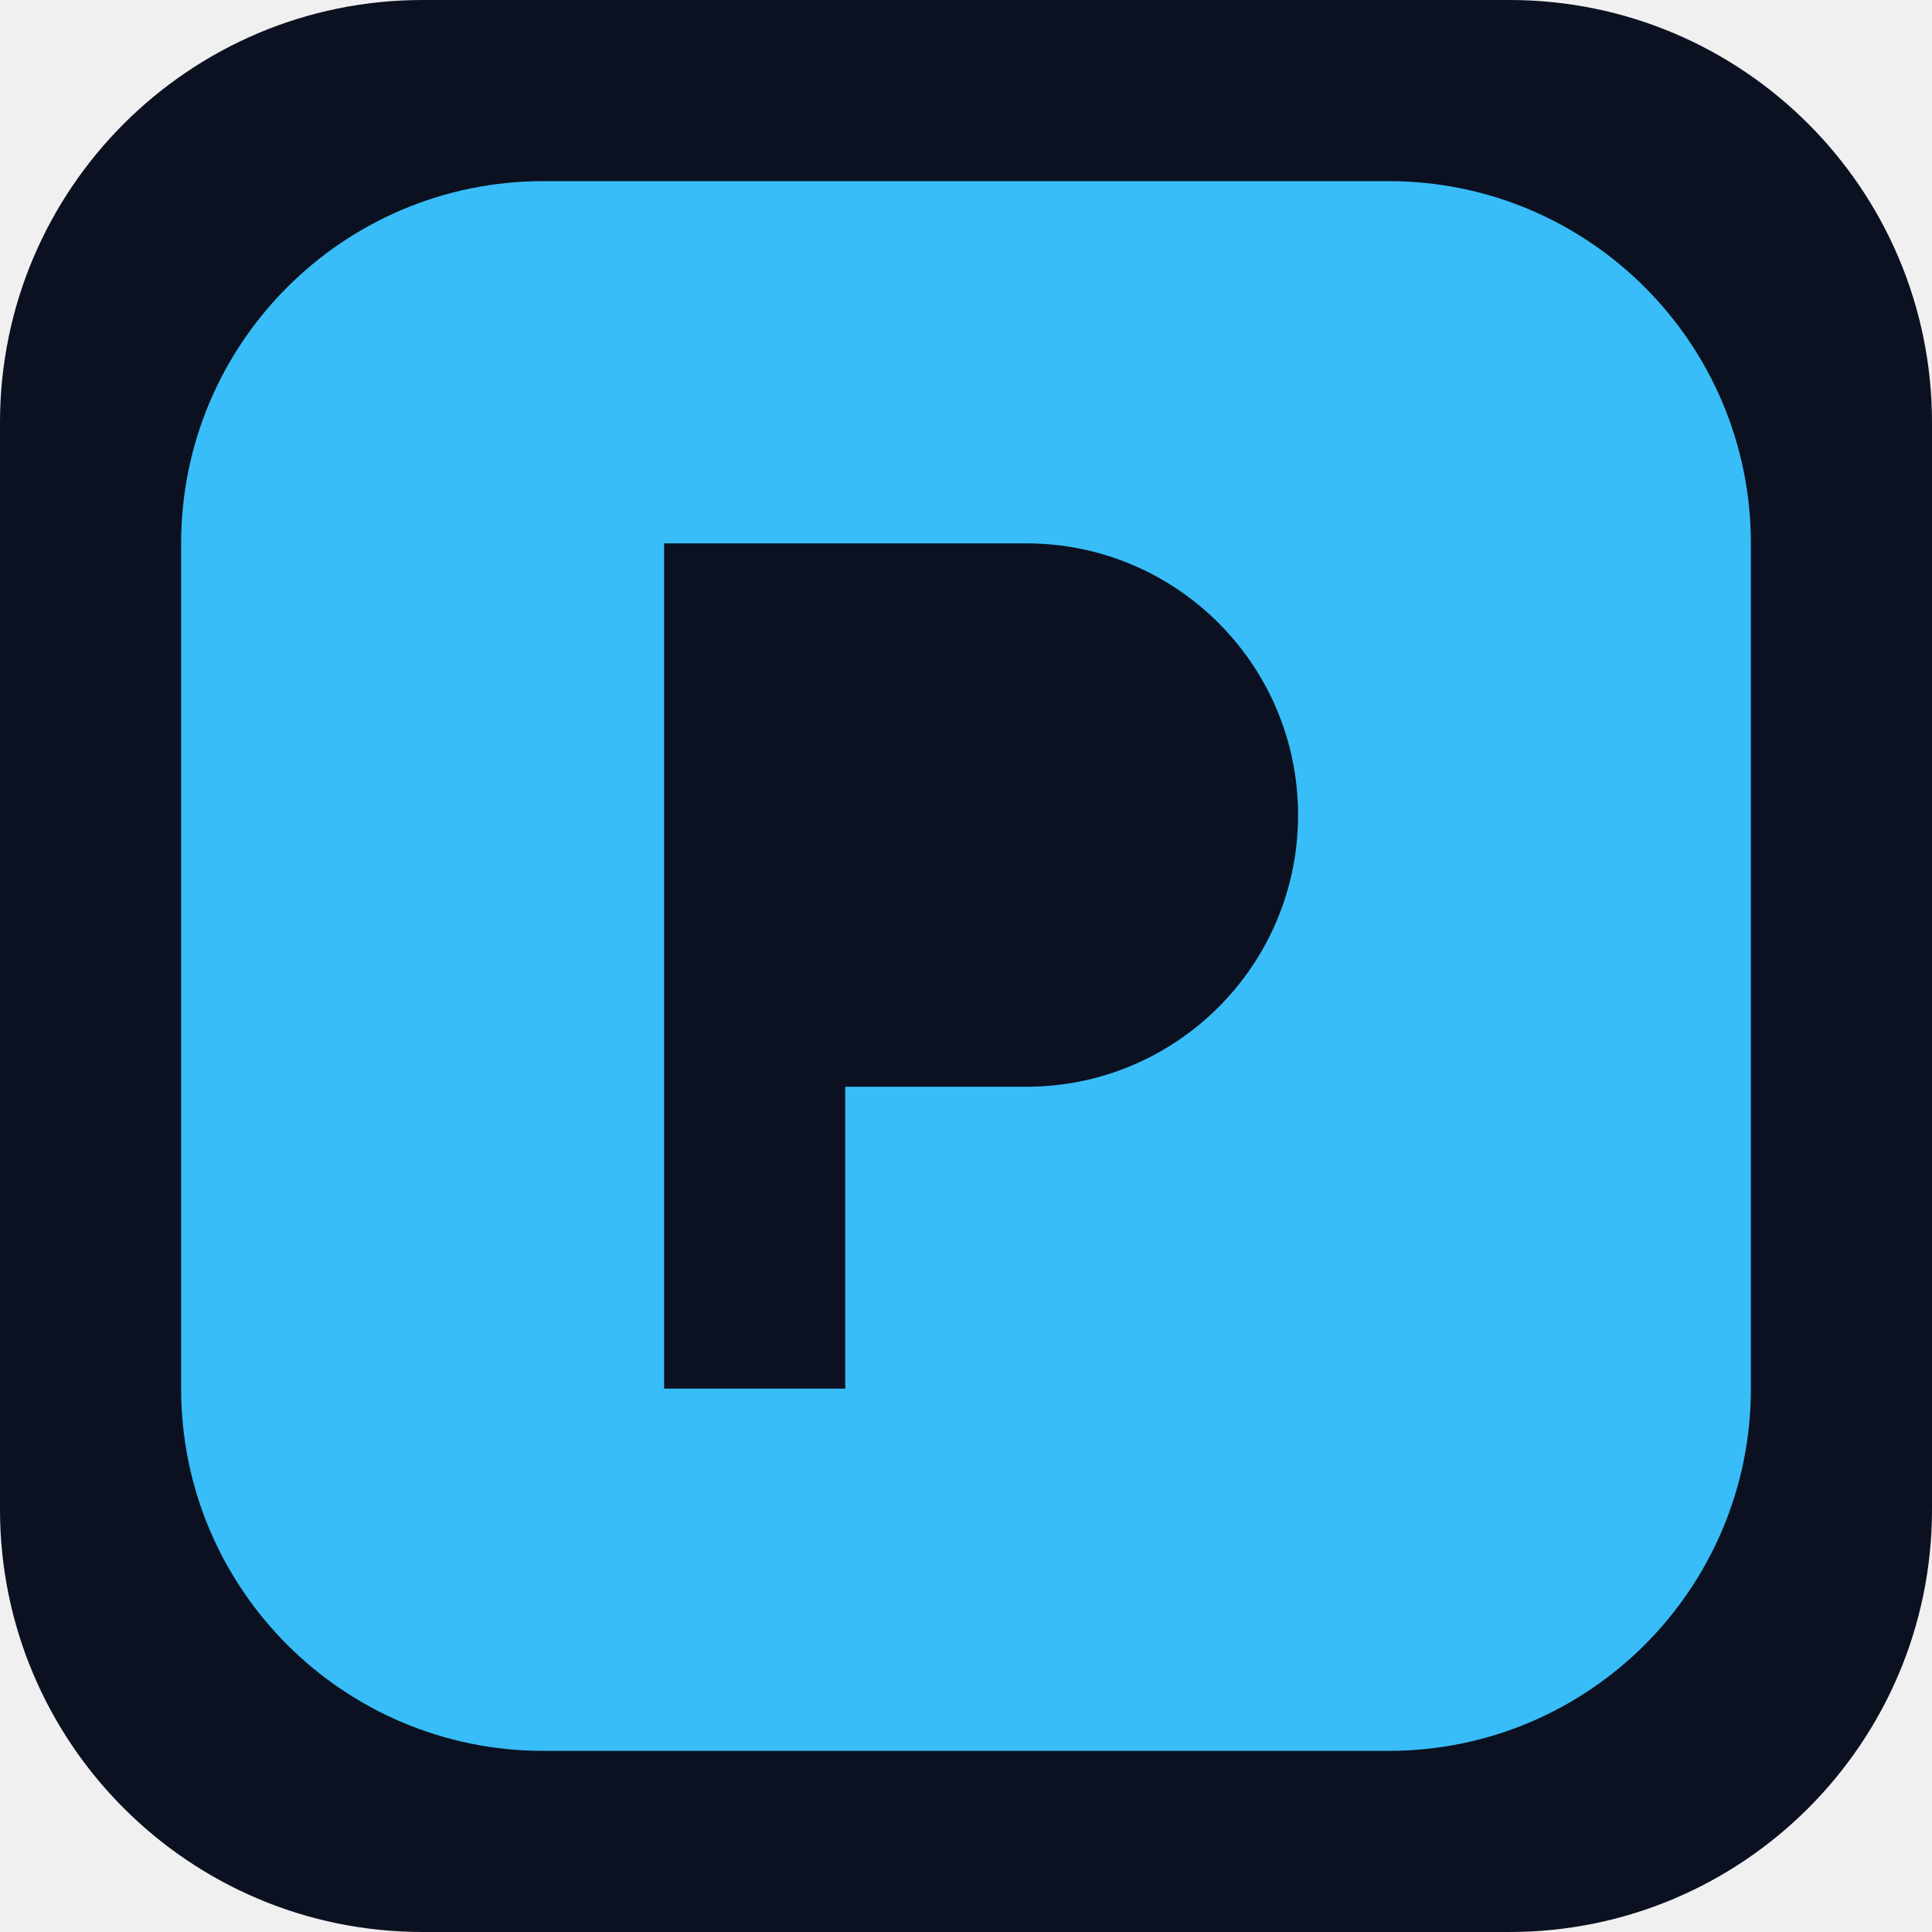
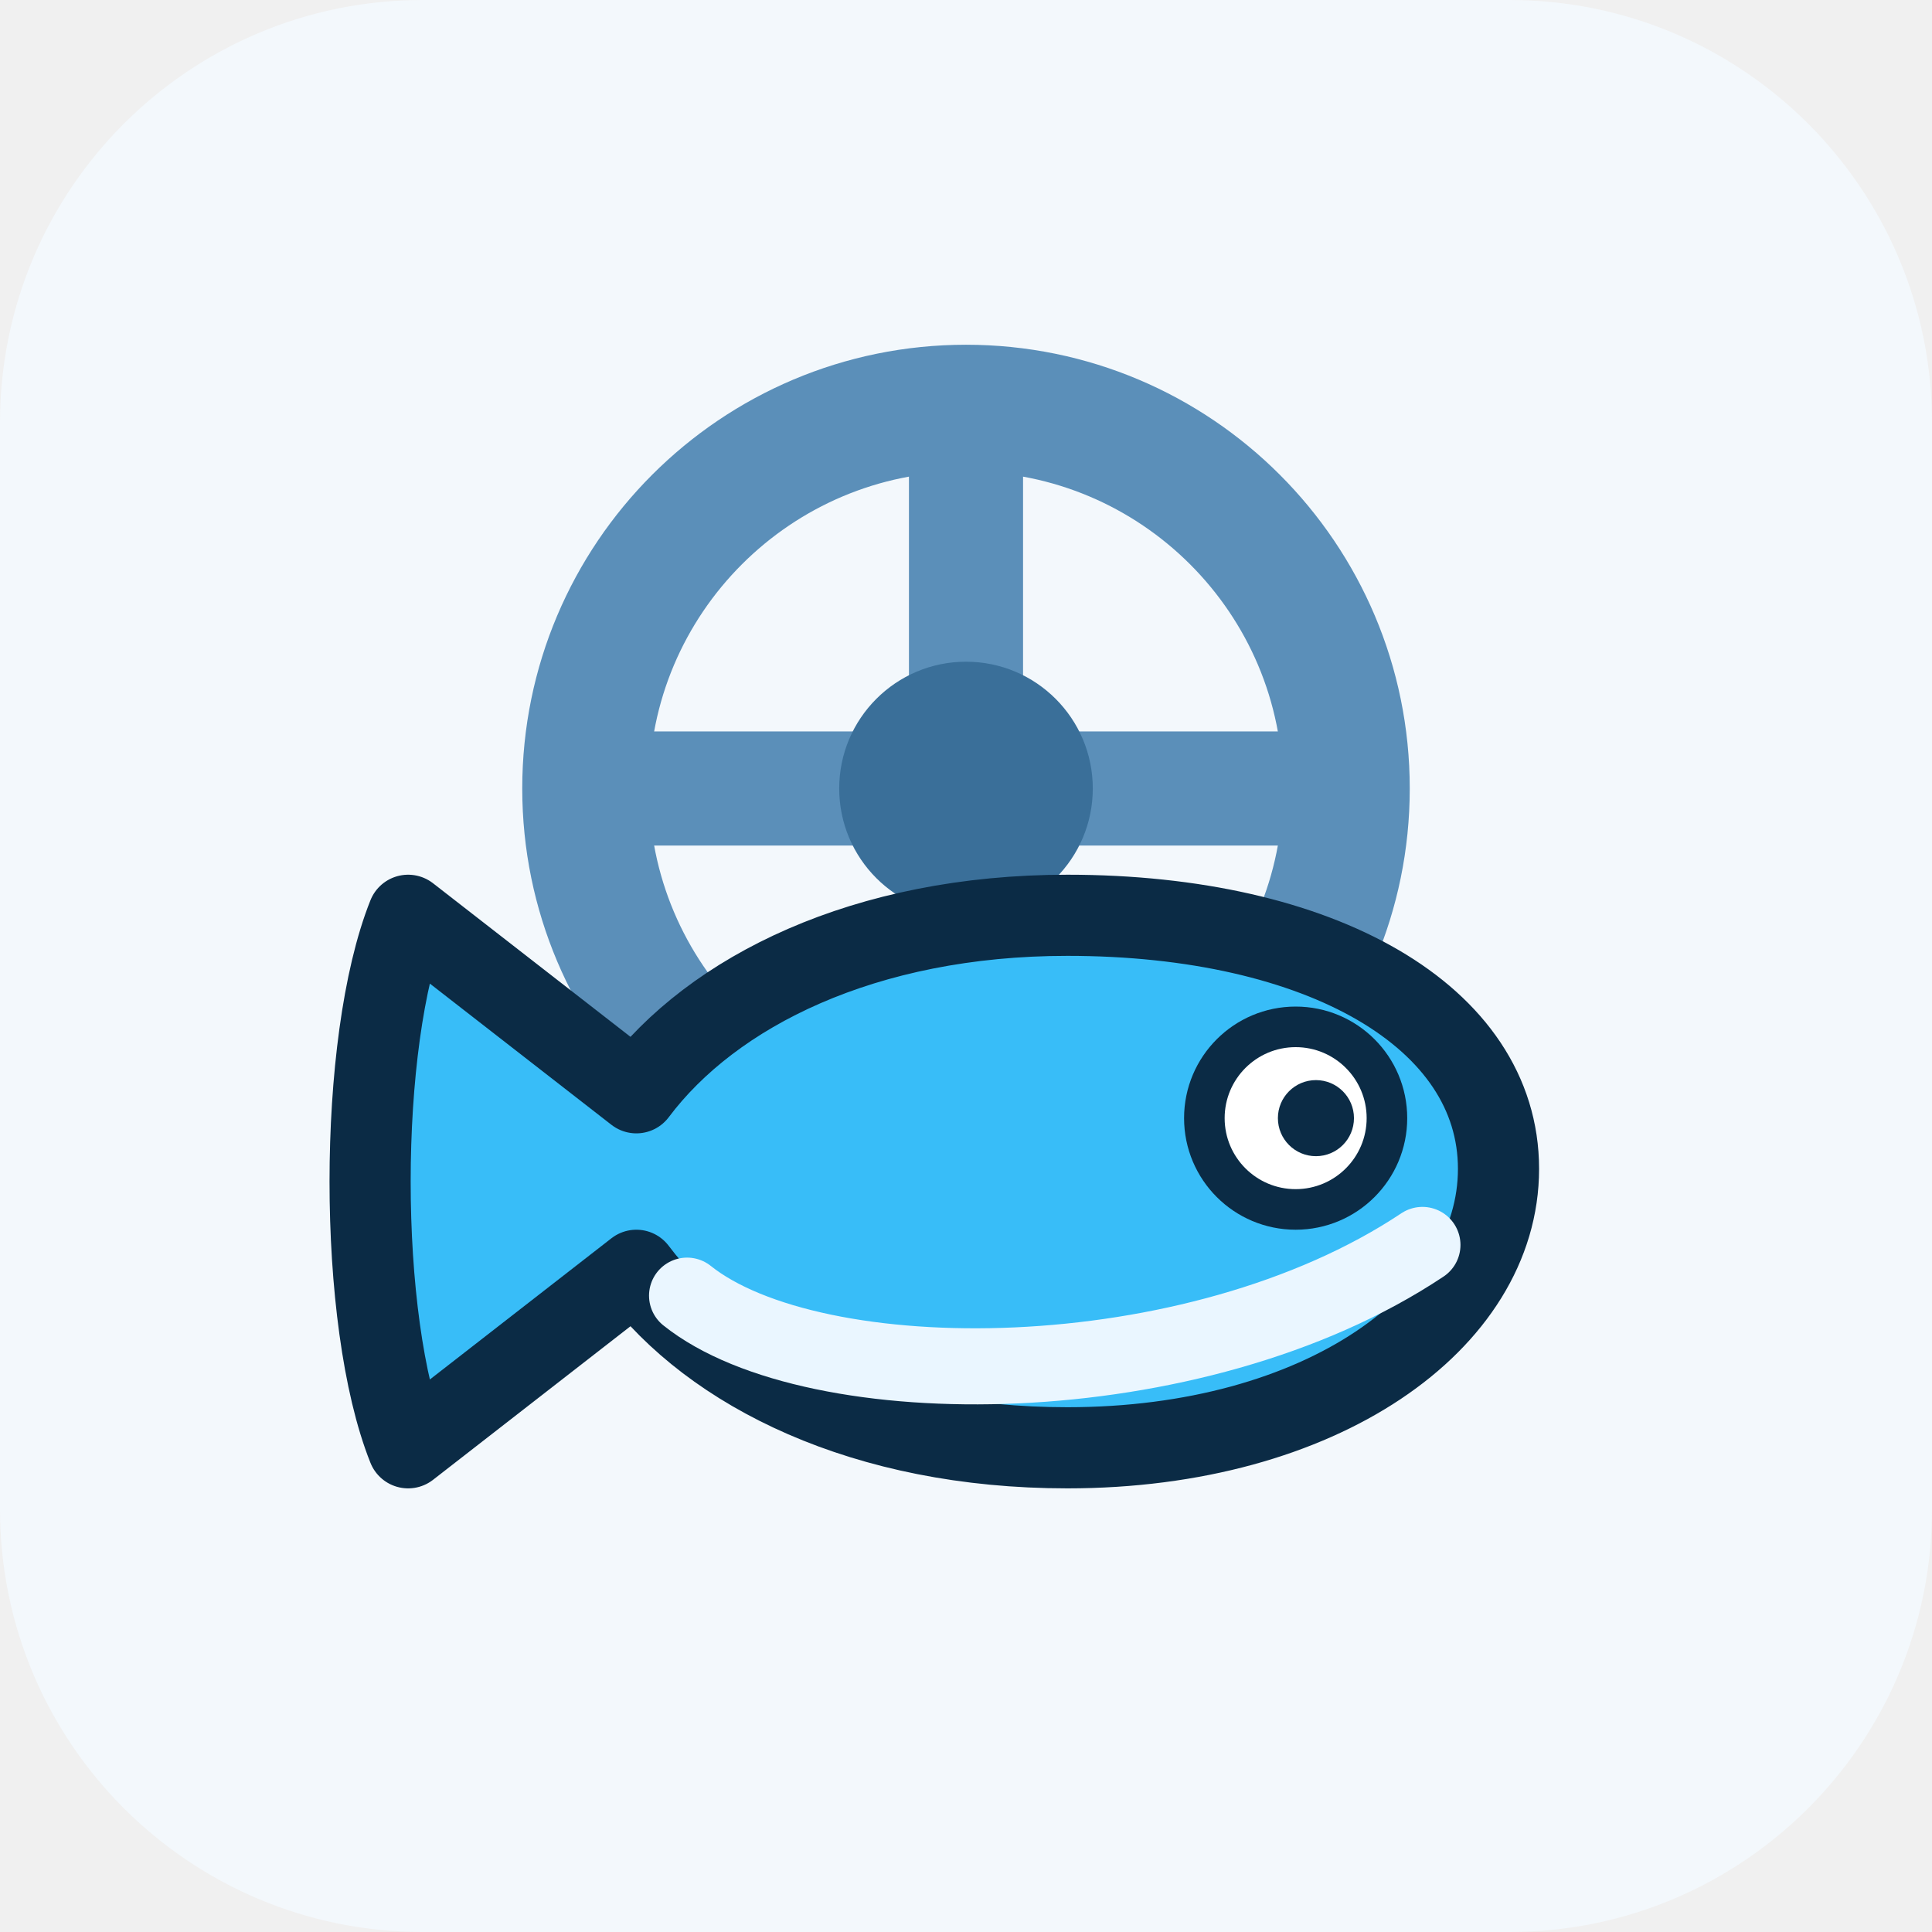
- <svg xmlns="http://www.w3.org/2000/svg" viewBox="0 0 64 64" role="img" aria-label="Papfish">
-   <rect width="64" height="64" rx="14" fill="#0b1120" />
-   <rect x="6" y="6" width="52" height="52" rx="12" fill="#38bdf8" />
-   <path d="M22 46V18h12a9 9 0 0 1 0 18h-6v10z" fill="#0b1120" />
+ <svg xmlns="http://www.w3.org/2000/svg" viewBox="0 0 64 64" width="64" height="64">
+   <rect width="64" height="64" rx="14" fill="#f3f8fc" />
+   <g transform="translate(32 32) scale(0.840) translate(-32 -32)">
+     <g>
+       <circle cx="32" cy="25" r="15" fill="none" stroke="#5b8fb9" stroke-width="5" />
+       <line x1="32" y1="11" x2="32" y2="22" stroke="#5b8fb9" stroke-width="4.5" stroke-linecap="round" transform="rotate(0 32 25)" />
+       <line x1="32" y1="11" x2="32" y2="22" stroke="#5b8fb9" stroke-width="4.5" stroke-linecap="round" transform="rotate(90 32 25)" />
+       <line x1="32" y1="11" x2="32" y2="22" stroke="#5b8fb9" stroke-width="4.5" stroke-linecap="round" transform="rotate(180 32 25)" />
+       <line x1="32" y1="11" x2="32" y2="22" stroke="#5b8fb9" stroke-width="4.5" stroke-linecap="round" transform="rotate(270 32 25)" />
+       <circle cx="32" cy="25" r="5" fill="#3a6f99" />
+     </g>
+     <g>
+       <path d="M53 40 C53 34 46 30 36 30 C28 30 22 33 19 37 L10 30 C8 35 8 46 10 51 L19 44 C22 48 28 51 36 51 C46 51 53 46 53 40 Z" fill="#38bdf8" stroke="#0b2b45" stroke-width="3.2" stroke-linejoin="round" />
+       <path d="M21 45 C26 49 41 49 50 43" fill="none" stroke="#eaf6ff" stroke-width="3" stroke-linecap="round" />
+       <circle cx="45" cy="38" r="3.6" fill="#ffffff" stroke="#0b2b45" stroke-width="1.6" />
+       <circle cx="45.8" cy="38" r="1.5" fill="#0b2b45" />
+     </g>
+   </g>
</svg>
